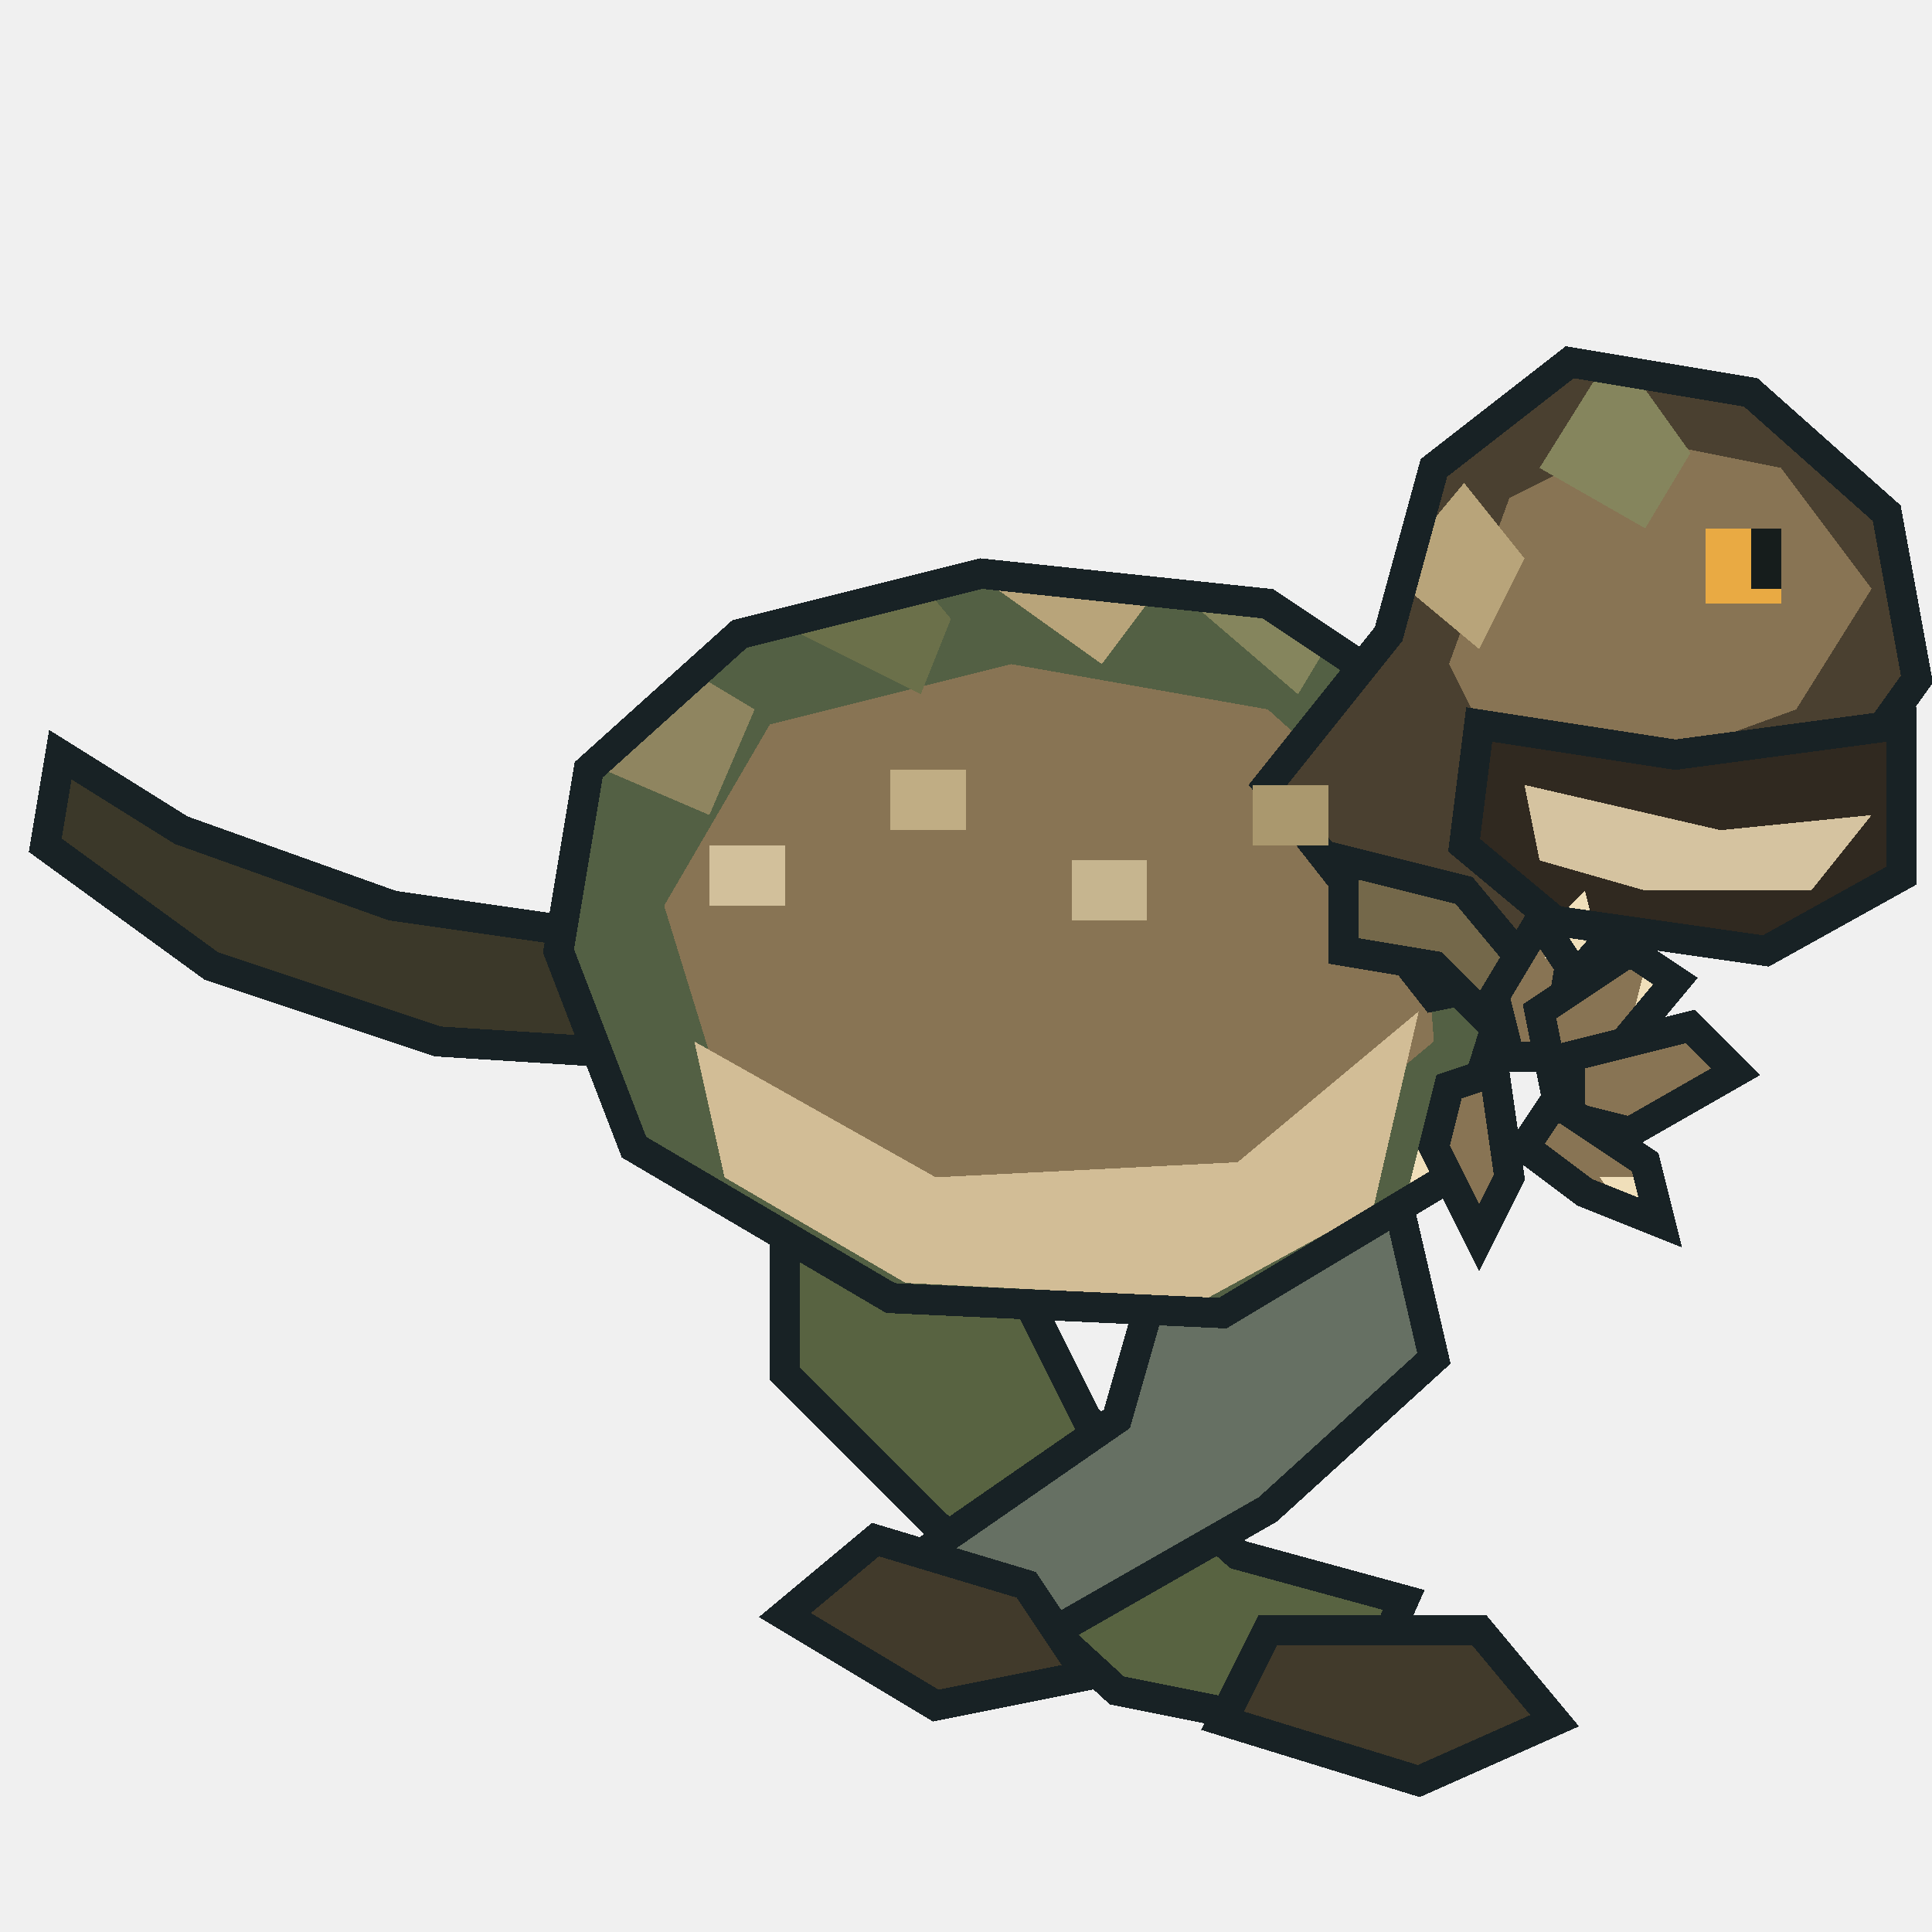
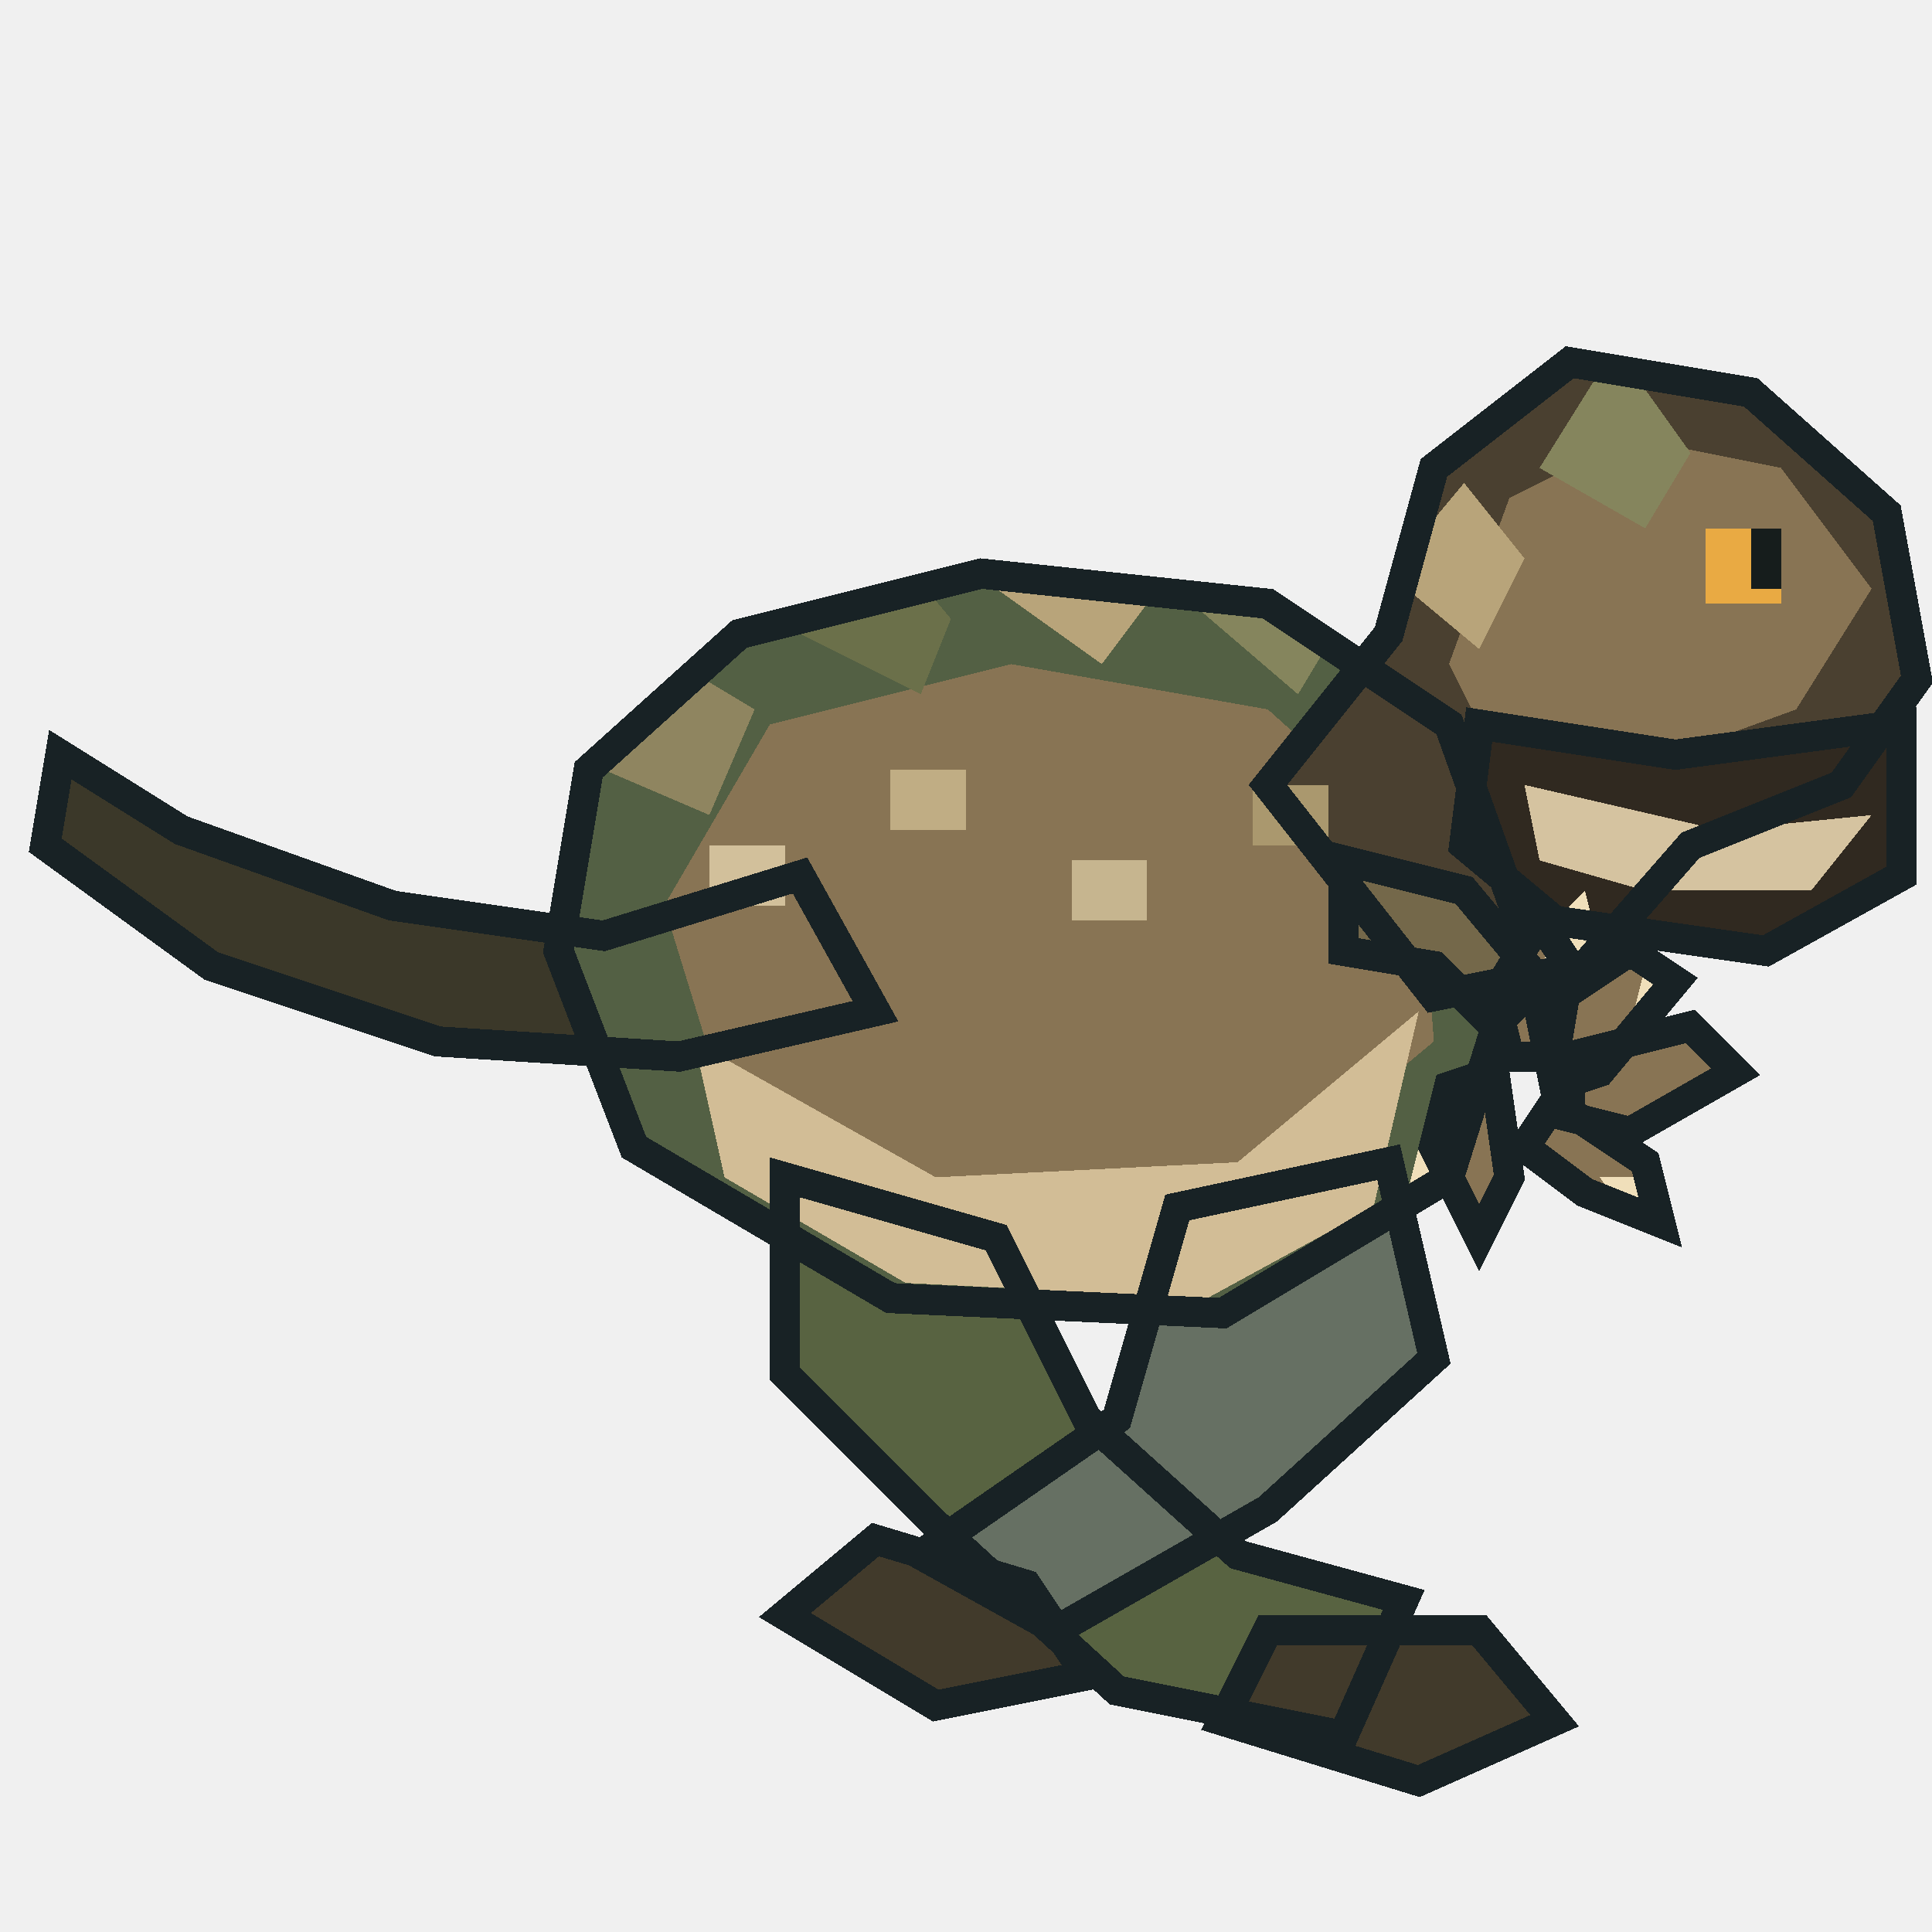
- <svg xmlns="http://www.w3.org/2000/svg" viewBox="0 0 128 128" shape-rendering="crispEdges" role="img" aria-label="Vasti" data-character="Vasti" data-species="Vastatosaurus rex" data-origin="King Kong 2005" data-pose="runB" data-anatomy="armored tyrannosaur skull five-fingered forelimbs" data-hand-digits="5" data-colors="olive-green brown beige">
-   <g>
-     <g stroke="#182225" stroke-width="2" stroke-linejoin="miter">
-       <polygon points="52,78 66,82 72,94 82,103 93,106 89,115 74,112 62,101 52,91" fill="#586341" />
-       <polygon points="78,80 92,77 95,90 84,100 70,108 61,103 74,94" fill="#667063" />
-       <polygon points="84,108 98,108 103,114 94,118 81,114" fill="#413a2b" />
-       <polygon points="58,102 68,105 72,111 62,113 52,107" fill="#413a2b" />
-     </g>
-     <g stroke="#182225" stroke-width="2" stroke-linejoin="miter">
-       <defs>
-         <mask id="dino-ink-mask-1" maskUnits="userSpaceOnUse" x="0" y="0" width="128" height="128" style="mask-type:luminance">
-           <g fill="#ffffff" stroke="none">
-             <polygon points="37,63 39,51 49,42 65,38 84,40 96,48 101,62 96,78 81,87 59,86 42,76" fill="#ffffff" stroke="none" />
-           </g>
-           <polygon points="37,63 39,51 49,42 65,38 84,40 96,48 101,62 96,78 81,87 59,86 42,76" fill="none" stroke="#000000" stroke-width="2" stroke-linejoin="miter" />
-         </mask>
-         <mask id="dino-ink-mask-2" maskUnits="userSpaceOnUse" x="0" y="0" width="128" height="128" style="mask-type:luminance">
-           <g fill="#ffffff" stroke="none">
-             <polygon points="84,52 92,42 95,31 104,24 116,26 125,34 127,45 122,52 112,56 105,64 95,66" fill="#ffffff" stroke="none" />
-           </g>
-           <polygon points="84,52 92,42 95,31 104,24 116,26 125,34 127,45 122,52 112,56 105,64 95,66" fill="none" stroke="#000000" stroke-width="2" stroke-linejoin="miter" />
-         </mask>
-         <mask id="dino-ink-mask-3" maskUnits="userSpaceOnUse" x="0" y="0" width="128" height="128" style="mask-type:luminance">
-           <g fill="#ffffff" stroke="none">
-             <polygon points="98,48 111,50 126,48 126,58 117,63 103,61 97,56" fill="#ffffff" stroke="none" />
-           </g>
-           <polygon points="98,48 111,50 126,48 126,58 117,63 103,61 97,56" fill="none" stroke="#000000" stroke-width="2" stroke-linejoin="miter" />
-         </mask>
-         <mask id="dino-ink-mask-4" maskUnits="userSpaceOnUse" x="0" y="0" width="128" height="128" style="mask-type:luminance">
-           <g fill="#ffffff" stroke="none">
-             <polygon points="52,78 66,82 72,94 82,103 93,106 89,115 74,112 62,101 52,91" fill="#ffffff" stroke="none" />
-             <polygon points="78,80 92,77 95,90 84,100 70,108 61,103 74,94" fill="#ffffff" stroke="none" />
-             <polygon points="84,108 98,108 103,114 94,118 81,114" fill="#ffffff" stroke="none" />
-             <polygon points="58,102 68,105 72,111 62,113 52,107" fill="#ffffff" stroke="none" />
-             <polygon points="53,58 40,62 26,60 12,55 4,50 3,56 14,64 29,69 45,70 58,67" fill="#ffffff" stroke="none" />
-             <polygon points="37,63 39,51 49,42 65,38 84,40 96,48 101,62 96,78 81,87 59,86 42,76" fill="#ffffff" stroke="none" />
-             <polygon points="84,52 92,42 95,31 104,24 116,26 125,34 127,45 122,52 112,56 105,64 95,66" fill="#ffffff" stroke="none" />
-             <polygon points="98,48 111,50 126,48 126,58 117,63 103,61 97,56" fill="#ffffff" stroke="none" />
-             <polygon points="89,57 97,59 102,65 99,68 95,64 89,63" fill="#ffffff" stroke="none" />
-             <polygon points="99,66 102,61 104,64 103,70 100,70" fill="#ffffff" stroke="none" />
-             <polygon points="102,67 108,63 111,65 106,71 103,72" fill="#ffffff" stroke="none" />
-             <polygon points="104,70 112,68 115,71 108,75 104,74" fill="#ffffff" stroke="none" />
-             <polygon points="103,73 109,77 110,81 105,79 101,76" fill="#ffffff" stroke="none" />
-             <polygon points="99,71 100,78 98,82 95,76 96,72" fill="#ffffff" stroke="none" />
-           </g>
-           <polygon points="52,78 66,82 72,94 82,103 93,106 89,115 74,112 62,101 52,91" fill="none" stroke="#000000" stroke-width="2" stroke-linejoin="miter" />
-           <polygon points="78,80 92,77 95,90 84,100 70,108 61,103 74,94" fill="none" stroke="#000000" stroke-width="2" stroke-linejoin="miter" />
-           <polygon points="84,108 98,108 103,114 94,118 81,114" fill="none" stroke="#000000" stroke-width="2" stroke-linejoin="miter" />
-           <polygon points="58,102 68,105 72,111 62,113 52,107" fill="none" stroke="#000000" stroke-width="2" stroke-linejoin="miter" />
-           <polygon points="53,58 40,62 26,60 12,55 4,50 3,56 14,64 29,69 45,70 58,67" fill="none" stroke="#000000" stroke-width="2" stroke-linejoin="miter" />
-           <polygon points="37,63 39,51 49,42 65,38 84,40 96,48 101,62 96,78 81,87 59,86 42,76" fill="none" stroke="#000000" stroke-width="2" stroke-linejoin="miter" />
-           <polygon points="84,52 92,42 95,31 104,24 116,26 125,34 127,45 122,52 112,56 105,64 95,66" fill="none" stroke="#000000" stroke-width="2" stroke-linejoin="miter" />
-           <polygon points="98,48 111,50 126,48 126,58 117,63 103,61 97,56" fill="none" stroke="#000000" stroke-width="2" stroke-linejoin="miter" />
-           <polygon points="89,57 97,59 102,65 99,68 95,64 89,63" fill="none" stroke="#000000" stroke-width="2" stroke-linejoin="miter" />
-           <polygon points="99,66 102,61 104,64 103,70 100,70" fill="none" stroke="#000000" stroke-width="2" stroke-linejoin="miter" />
-           <polygon points="102,67 108,63 111,65 106,71 103,72" fill="none" stroke="#000000" stroke-width="2" stroke-linejoin="miter" />
-           <polygon points="104,70 112,68 115,71 108,75 104,74" fill="none" stroke="#000000" stroke-width="2" stroke-linejoin="miter" />
-           <polygon points="103,73 109,77 110,81 105,79 101,76" fill="none" stroke="#000000" stroke-width="2" stroke-linejoin="miter" />
-           <polygon points="99,71 100,78 98,82 95,76 96,72" fill="none" stroke="#000000" stroke-width="2" stroke-linejoin="miter" />
-         </mask>
-       </defs>
-       <polygon points="53,58 40,62 26,60 12,55 4,50 3,56 14,64 29,69 45,70 58,67" fill="#3b3829" />
-       <polygon points="37,63 39,51 49,42 65,38 84,40 96,48 101,62 96,78 81,87 59,86 42,76" fill="#536044" />
-       <polygon points="44,60 51,48 67,44 84,47 94,56 95,69 83,79 62,80 48,73" fill="#887454" stroke="none" mask="url(#dino-ink-mask-1)" />
-       <polygon points="46,69 62,78 82,77 94,67 91,80 80,86 60,85 48,78" fill="#d2bd96" stroke="none" mask="url(#dino-ink-mask-1)" />
-       <polygon points="84,52 92,42 95,31 104,24 116,26 125,34 127,45 122,52 112,56 105,64 95,66" fill="#4a4030" />
-       <polygon points="96,44 100,33 108,29 118,31 124,39 119,47 108,51 100,52" fill="#887454" stroke="none" mask="url(#dino-ink-mask-2)" />
-       <polygon points="98,48 111,50 126,48 126,58 117,63 103,61 97,56" fill="#302920" />
-       <polygon points="101,52 114,55 124,54 120,59 109,59 102,57" fill="#d5c3a0" stroke="none" mask="url(#dino-ink-mask-3)" />
-       <polygon points="40,51 45,44 50,47 47,54" fill="#8f8560" stroke="none" mask="url(#dino-ink-mask-4)" />
-       <polygon points="53,42 58,35 63,41 61,46" fill="#6b704a" stroke="none" mask="url(#dino-ink-mask-4)" />
-       <polygon points="66,39 71,33 76,40 73,44" fill="#b8a47a" stroke="none" mask="url(#dino-ink-mask-4)" />
-       <polygon points="79,40 84,34 89,41 86,46" fill="#85855d" stroke="none" mask="url(#dino-ink-mask-4)" />
-       <polygon points="92,38 97,32 101,37 98,43" fill="#b8a47a" stroke="none" mask="url(#dino-ink-mask-4)" />
-       <polygon points="102,31 107,23 112,30 109,35" fill="#85855d" stroke="none" mask="url(#dino-ink-mask-4)" />
-       <rect x="47" y="56" width="5" height="4" fill="#d2c09b" stroke="none" mask="url(#dino-ink-mask-1)" />
-       <rect x="59" y="51" width="5" height="4" fill="#c0ad84" stroke="none" mask="url(#dino-ink-mask-1)" />
-       <rect x="71" y="57" width="5" height="4" fill="#c6b58f" stroke="none" mask="url(#dino-ink-mask-1)" />
-       <rect x="83" y="52" width="5" height="4" fill="#aa986e" stroke="none" mask="url(#dino-ink-mask-1)" />
-       <polygon points="89,57 97,59 102,65 99,68 95,64 89,63" fill="#74684a" />
-       <polygon points="99,66 102,61 104,64 103,70 100,70" fill="#887454" />
-       <polygon points="102,67 108,63 111,65 106,71 103,72" fill="#887454" />
-       <polygon points="104,70 112,68 115,71 108,75 104,74" fill="#887454" />
-       <polygon points="103,73 109,77 110,81 105,79 101,76" fill="#887454" />
-       <polygon points="99,71 100,78 98,82 95,76 96,72" fill="#887454" />
-       <polygon points="102,62 105,59 106,63 103,66" fill="#f0dfba" stroke="none" mask="url(#dino-ink-mask-4)" />
-       <polygon points="109,64 113,62 112,66 108,68" fill="#f0dfba" stroke="none" mask="url(#dino-ink-mask-4)" />
-       <polygon points="114,70 118,69 115,73 111,74" fill="#f0dfba" stroke="none" mask="url(#dino-ink-mask-4)" />
-       <polygon points="109,78 112,82 108,81 106,78" fill="#f0dfba" stroke="none" mask="url(#dino-ink-mask-4)" />
-       <polygon points="96,79 96,84 93,80 94,76" fill="#f0dfba" stroke="none" mask="url(#dino-ink-mask-4)" />
-       <rect x="113" y="35" width="5" height="5" fill="#e9aa43" stroke="none" mask="url(#dino-ink-mask-2)" />
-       <rect x="116" y="35" width="2" height="4" fill="#161d1c" stroke="none" mask="url(#dino-ink-mask-2)" />
+ <svg xmlns="http://www.w3.org/2000/svg" viewBox="0 0 128 128" shape-rendering="crispEdges" role="img" aria-label="Vasti" data-character="Vasti" data-species="Vastatosaurus rex" data-origin="King Kong 2005" data-pose="runB" data-anatomy="armored tyrannosaur skull five-fingered forelimbs" data-hand-digits="5" data-colors="olive-green brown beige" data-ink-boundary="masked">
+   <defs>
+     <mask id="sprite-silhouette" maskUnits="userSpaceOnUse" maskContentUnits="userSpaceOnUse" x="0" y="0" width="128" height="128" style="mask-type:luminance">
+       <g fill="#ffffff" stroke="#ffffff" stroke-width="2">
+         <polygon points="52,78 66,82 72,94 82,103 93,106 89,115 74,112 62,101 52,91" fill="#ffffff" stroke="#ffffff" stroke-width="2" />
+         <polygon points="78,80 92,77 95,90 84,100 70,108 61,103 74,94" fill="#ffffff" stroke="#ffffff" stroke-width="2" />
+         <polygon points="84,108 98,108 103,114 94,118 81,114" fill="#ffffff" stroke="#ffffff" stroke-width="2" />
+         <polygon points="58,102 68,105 72,111 62,113 52,107" fill="#ffffff" stroke="#ffffff" stroke-width="2" />
+         <polygon points="53,58 40,62 26,60 12,55 4,50 3,56 14,64 29,69 45,70 58,67" fill="#ffffff" stroke="#ffffff" stroke-width="2" />
+         <polygon points="37,63 39,51 49,42 65,38 84,40 96,48 101,62 96,78 81,87 59,86 42,76" fill="#ffffff" stroke="#ffffff" stroke-width="2" />
+         <polygon points="84,52 92,42 95,31 104,24 116,26 125,34 127,45 122,52 112,56 105,64 95,66" fill="#ffffff" stroke="#ffffff" stroke-width="2" />
+         <polygon points="98,48 111,50 126,48 126,58 117,63 103,61 97,56" fill="#ffffff" stroke="#ffffff" stroke-width="2" />
+         <polygon points="89,57 97,59 102,65 99,68 95,64 89,63" fill="#ffffff" stroke="#ffffff" stroke-width="2" />
+         <polygon points="99,66 102,61 104,64 103,70 100,70" fill="#ffffff" stroke="#ffffff" stroke-width="2" />
+         <polygon points="102,67 108,63 111,65 106,71 103,72" fill="#ffffff" stroke="#ffffff" stroke-width="2" />
+         <polygon points="104,70 112,68 115,71 108,75 104,74" fill="#ffffff" stroke="#ffffff" stroke-width="2" />
+         <polygon points="103,73 109,77 110,81 105,79 101,76" fill="#ffffff" stroke="#ffffff" stroke-width="2" />
+         <polygon points="99,71 100,78 98,82 95,76 96,72" fill="#ffffff" stroke="#ffffff" stroke-width="2" />
+       </g>
+     </mask>
+   </defs>
+   <g data-ink-boundary="art" mask="url(#sprite-silhouette)">
+     <g>
+       <g stroke="#182225" stroke-width="2" stroke-linejoin="miter">
+         <polygon points="52,78 66,82 72,94 82,103 93,106 89,115 74,112 62,101 52,91" fill="#586341" />
+         <polygon points="78,80 92,77 95,90 84,100 70,108 61,103 74,94" fill="#667063" />
+         <polygon points="84,108 98,108 103,114 94,118 81,114" fill="#413a2b" />
+         <polygon points="58,102 68,105 72,111 62,113 52,107" fill="#413a2b" />
+       </g>
+       <g stroke="#182225" stroke-width="2" stroke-linejoin="miter">
+         <defs>
+           <mask id="dino-ink-mask-1" maskUnits="userSpaceOnUse" x="0" y="0" width="128" height="128" style="mask-type:luminance">
+             <g fill="#ffffff" stroke="none">
+               <polygon points="37,63 39,51 49,42 65,38 84,40 96,48 101,62 96,78 81,87 59,86 42,76" fill="#ffffff" stroke="none" />
+             </g>
+             <polygon points="37,63 39,51 49,42 65,38 84,40 96,48 101,62 96,78 81,87 59,86 42,76" fill="none" stroke="#000000" stroke-width="2" stroke-linejoin="miter" />
+           </mask>
+           <mask id="dino-ink-mask-2" maskUnits="userSpaceOnUse" x="0" y="0" width="128" height="128" style="mask-type:luminance">
+             <g fill="#ffffff" stroke="none">
+               <polygon points="84,52 92,42 95,31 104,24 116,26 125,34 127,45 122,52 112,56 105,64 95,66" fill="#ffffff" stroke="none" />
+             </g>
+             <polygon points="84,52 92,42 95,31 104,24 116,26 125,34 127,45 122,52 112,56 105,64 95,66" fill="none" stroke="#000000" stroke-width="2" stroke-linejoin="miter" />
+           </mask>
+           <mask id="dino-ink-mask-3" maskUnits="userSpaceOnUse" x="0" y="0" width="128" height="128" style="mask-type:luminance">
+             <g fill="#ffffff" stroke="none">
+               <polygon points="98,48 111,50 126,48 126,58 117,63 103,61 97,56" fill="#ffffff" stroke="none" />
+             </g>
+             <polygon points="98,48 111,50 126,48 126,58 117,63 103,61 97,56" fill="none" stroke="#000000" stroke-width="2" stroke-linejoin="miter" />
+           </mask>
+           <mask id="dino-ink-mask-4" maskUnits="userSpaceOnUse" x="0" y="0" width="128" height="128" style="mask-type:luminance">
+             <g fill="#ffffff" stroke="none">
+               <polygon points="52,78 66,82 72,94 82,103 93,106 89,115 74,112 62,101 52,91" fill="#ffffff" stroke="none" />
+               <polygon points="78,80 92,77 95,90 84,100 70,108 61,103 74,94" fill="#ffffff" stroke="none" />
+               <polygon points="84,108 98,108 103,114 94,118 81,114" fill="#ffffff" stroke="none" />
+               <polygon points="58,102 68,105 72,111 62,113 52,107" fill="#ffffff" stroke="none" />
+               <polygon points="53,58 40,62 26,60 12,55 4,50 3,56 14,64 29,69 45,70 58,67" fill="#ffffff" stroke="none" />
+               <polygon points="37,63 39,51 49,42 65,38 84,40 96,48 101,62 96,78 81,87 59,86 42,76" fill="#ffffff" stroke="none" />
+               <polygon points="84,52 92,42 95,31 104,24 116,26 125,34 127,45 122,52 112,56 105,64 95,66" fill="#ffffff" stroke="none" />
+               <polygon points="98,48 111,50 126,48 126,58 117,63 103,61 97,56" fill="#ffffff" stroke="none" />
+               <polygon points="89,57 97,59 102,65 99,68 95,64 89,63" fill="#ffffff" stroke="none" />
+               <polygon points="99,66 102,61 104,64 103,70 100,70" fill="#ffffff" stroke="none" />
+               <polygon points="102,67 108,63 111,65 106,71 103,72" fill="#ffffff" stroke="none" />
+               <polygon points="104,70 112,68 115,71 108,75 104,74" fill="#ffffff" stroke="none" />
+               <polygon points="103,73 109,77 110,81 105,79 101,76" fill="#ffffff" stroke="none" />
+               <polygon points="99,71 100,78 98,82 95,76 96,72" fill="#ffffff" stroke="none" />
+             </g>
+             <polygon points="52,78 66,82 72,94 82,103 93,106 89,115 74,112 62,101 52,91" fill="none" stroke="#000000" stroke-width="2" stroke-linejoin="miter" />
+             <polygon points="78,80 92,77 95,90 84,100 70,108 61,103 74,94" fill="none" stroke="#000000" stroke-width="2" stroke-linejoin="miter" />
+             <polygon points="84,108 98,108 103,114 94,118 81,114" fill="none" stroke="#000000" stroke-width="2" stroke-linejoin="miter" />
+             <polygon points="58,102 68,105 72,111 62,113 52,107" fill="none" stroke="#000000" stroke-width="2" stroke-linejoin="miter" />
+             <polygon points="53,58 40,62 26,60 12,55 4,50 3,56 14,64 29,69 45,70 58,67" fill="none" stroke="#000000" stroke-width="2" stroke-linejoin="miter" />
+             <polygon points="37,63 39,51 49,42 65,38 84,40 96,48 101,62 96,78 81,87 59,86 42,76" fill="none" stroke="#000000" stroke-width="2" stroke-linejoin="miter" />
+             <polygon points="84,52 92,42 95,31 104,24 116,26 125,34 127,45 122,52 112,56 105,64 95,66" fill="none" stroke="#000000" stroke-width="2" stroke-linejoin="miter" />
+             <polygon points="98,48 111,50 126,48 126,58 117,63 103,61 97,56" fill="none" stroke="#000000" stroke-width="2" stroke-linejoin="miter" />
+             <polygon points="89,57 97,59 102,65 99,68 95,64 89,63" fill="none" stroke="#000000" stroke-width="2" stroke-linejoin="miter" />
+             <polygon points="99,66 102,61 104,64 103,70 100,70" fill="none" stroke="#000000" stroke-width="2" stroke-linejoin="miter" />
+             <polygon points="102,67 108,63 111,65 106,71 103,72" fill="none" stroke="#000000" stroke-width="2" stroke-linejoin="miter" />
+             <polygon points="104,70 112,68 115,71 108,75 104,74" fill="none" stroke="#000000" stroke-width="2" stroke-linejoin="miter" />
+             <polygon points="103,73 109,77 110,81 105,79 101,76" fill="none" stroke="#000000" stroke-width="2" stroke-linejoin="miter" />
+             <polygon points="99,71 100,78 98,82 95,76 96,72" fill="none" stroke="#000000" stroke-width="2" stroke-linejoin="miter" />
+           </mask>
+         </defs>
+         <polygon points="53,58 40,62 26,60 12,55 4,50 3,56 14,64 29,69 45,70 58,67" fill="#3b3829" />
+         <polygon points="37,63 39,51 49,42 65,38 84,40 96,48 101,62 96,78 81,87 59,86 42,76" fill="#536044" />
+         <polygon points="44,60 51,48 67,44 84,47 94,56 95,69 83,79 62,80 48,73" fill="#887454" stroke="none" mask="url(#dino-ink-mask-1)" />
+         <polygon points="46,69 62,78 82,77 94,67 91,80 80,86 60,85 48,78" fill="#d2bd96" stroke="none" mask="url(#dino-ink-mask-1)" />
+         <polygon points="84,52 92,42 95,31 104,24 116,26 125,34 127,45 122,52 112,56 105,64 95,66" fill="#4a4030" />
+         <polygon points="96,44 100,33 108,29 118,31 124,39 119,47 108,51 100,52" fill="#887454" stroke="none" mask="url(#dino-ink-mask-2)" />
+         <polygon points="98,48 111,50 126,48 126,58 117,63 103,61 97,56" fill="#302920" />
+         <polygon points="101,52 114,55 124,54 120,59 109,59 102,57" fill="#d5c3a0" stroke="none" mask="url(#dino-ink-mask-3)" />
+         <polygon points="40,51 45,44 50,47 47,54" fill="#8f8560" stroke="none" mask="url(#dino-ink-mask-4)" />
+         <polygon points="53,42 58,35 63,41 61,46" fill="#6b704a" stroke="none" mask="url(#dino-ink-mask-4)" />
+         <polygon points="66,39 71,33 76,40 73,44" fill="#b8a47a" stroke="none" mask="url(#dino-ink-mask-4)" />
+         <polygon points="79,40 84,34 89,41 86,46" fill="#85855d" stroke="none" mask="url(#dino-ink-mask-4)" />
+         <polygon points="92,38 97,32 101,37 98,43" fill="#b8a47a" stroke="none" mask="url(#dino-ink-mask-4)" />
+         <polygon points="102,31 107,23 112,30 109,35" fill="#85855d" stroke="none" mask="url(#dino-ink-mask-4)" />
+         <rect x="47" y="56" width="5" height="4" fill="#d2c09b" stroke="none" mask="url(#dino-ink-mask-1)" />
+         <rect x="59" y="51" width="5" height="4" fill="#c0ad84" stroke="none" mask="url(#dino-ink-mask-1)" />
+         <rect x="71" y="57" width="5" height="4" fill="#c6b58f" stroke="none" mask="url(#dino-ink-mask-1)" />
+         <rect x="83" y="52" width="5" height="4" fill="#aa986e" stroke="none" mask="url(#dino-ink-mask-1)" />
+         <polygon points="89,57 97,59 102,65 99,68 95,64 89,63" fill="#74684a" />
+         <polygon points="99,66 102,61 104,64 103,70 100,70" fill="#887454" />
+         <polygon points="102,67 108,63 111,65 106,71 103,72" fill="#887454" />
+         <polygon points="104,70 112,68 115,71 108,75 104,74" fill="#887454" />
+         <polygon points="103,73 109,77 110,81 105,79 101,76" fill="#887454" />
+         <polygon points="99,71 100,78 98,82 95,76 96,72" fill="#887454" />
+         <polygon points="102,62 105,59 106,63 103,66" fill="#f0dfba" stroke="none" mask="url(#dino-ink-mask-4)" />
+         <polygon points="109,64 113,62 112,66 108,68" fill="#f0dfba" stroke="none" mask="url(#dino-ink-mask-4)" />
+         <polygon points="114,70 118,69 115,73 111,74" fill="#f0dfba" stroke="none" mask="url(#dino-ink-mask-4)" />
+         <polygon points="109,78 112,82 108,81 106,78" fill="#f0dfba" stroke="none" mask="url(#dino-ink-mask-4)" />
+         <polygon points="96,79 96,84 93,80 94,76" fill="#f0dfba" stroke="none" mask="url(#dino-ink-mask-4)" />
+         <rect x="113" y="35" width="5" height="5" fill="#e9aa43" stroke="none" mask="url(#dino-ink-mask-2)" />
+         <rect x="116" y="35" width="2" height="4" fill="#161d1c" stroke="none" mask="url(#dino-ink-mask-2)" />
+       </g>
    </g>
  </g>
+   <g data-ink-layer="final">
+     <polygon points="52,78 66,82 72,94 82,103 93,106 89,115 74,112 62,101 52,91" fill="none" stroke="#182225" stroke-width="2" stroke-linejoin="miter" />
+     <polygon points="78,80 92,77 95,90 84,100 70,108 61,103 74,94" fill="none" stroke="#182225" stroke-width="2" stroke-linejoin="miter" />
+     <polygon points="84,108 98,108 103,114 94,118 81,114" fill="none" stroke="#182225" stroke-width="2" stroke-linejoin="miter" />
+     <polygon points="58,102 68,105 72,111 62,113 52,107" fill="none" stroke="#182225" stroke-width="2" stroke-linejoin="miter" />
+     <polygon points="53,58 40,62 26,60 12,55 4,50 3,56 14,64 29,69 45,70 58,67" fill="none" stroke="#182225" stroke-width="2" stroke-linejoin="miter" />
+     <polygon points="37,63 39,51 49,42 65,38 84,40 96,48 101,62 96,78 81,87 59,86 42,76" fill="none" stroke="#182225" stroke-width="2" stroke-linejoin="miter" />
+     <polygon points="84,52 92,42 95,31 104,24 116,26 125,34 127,45 122,52 112,56 105,64 95,66" fill="none" stroke="#182225" stroke-width="2" stroke-linejoin="miter" />
+     <polygon points="98,48 111,50 126,48 126,58 117,63 103,61 97,56" fill="none" stroke="#182225" stroke-width="2" stroke-linejoin="miter" />
+     <polygon points="89,57 97,59 102,65 99,68 95,64 89,63" fill="none" stroke="#182225" stroke-width="2" stroke-linejoin="miter" />
+     <polygon points="99,66 102,61 104,64 103,70 100,70" fill="none" stroke="#182225" stroke-width="2" stroke-linejoin="miter" />
+     <polygon points="102,67 108,63 111,65 106,71 103,72" fill="none" stroke="#182225" stroke-width="2" stroke-linejoin="miter" />
+     <polygon points="104,70 112,68 115,71 108,75 104,74" fill="none" stroke="#182225" stroke-width="2" stroke-linejoin="miter" />
+     <polygon points="103,73 109,77 110,81 105,79 101,76" fill="none" stroke="#182225" stroke-width="2" stroke-linejoin="miter" />
+     <polygon points="99,71 100,78 98,82 95,76 96,72" fill="none" stroke="#182225" stroke-width="2" stroke-linejoin="miter" />
+   </g>
</svg>
